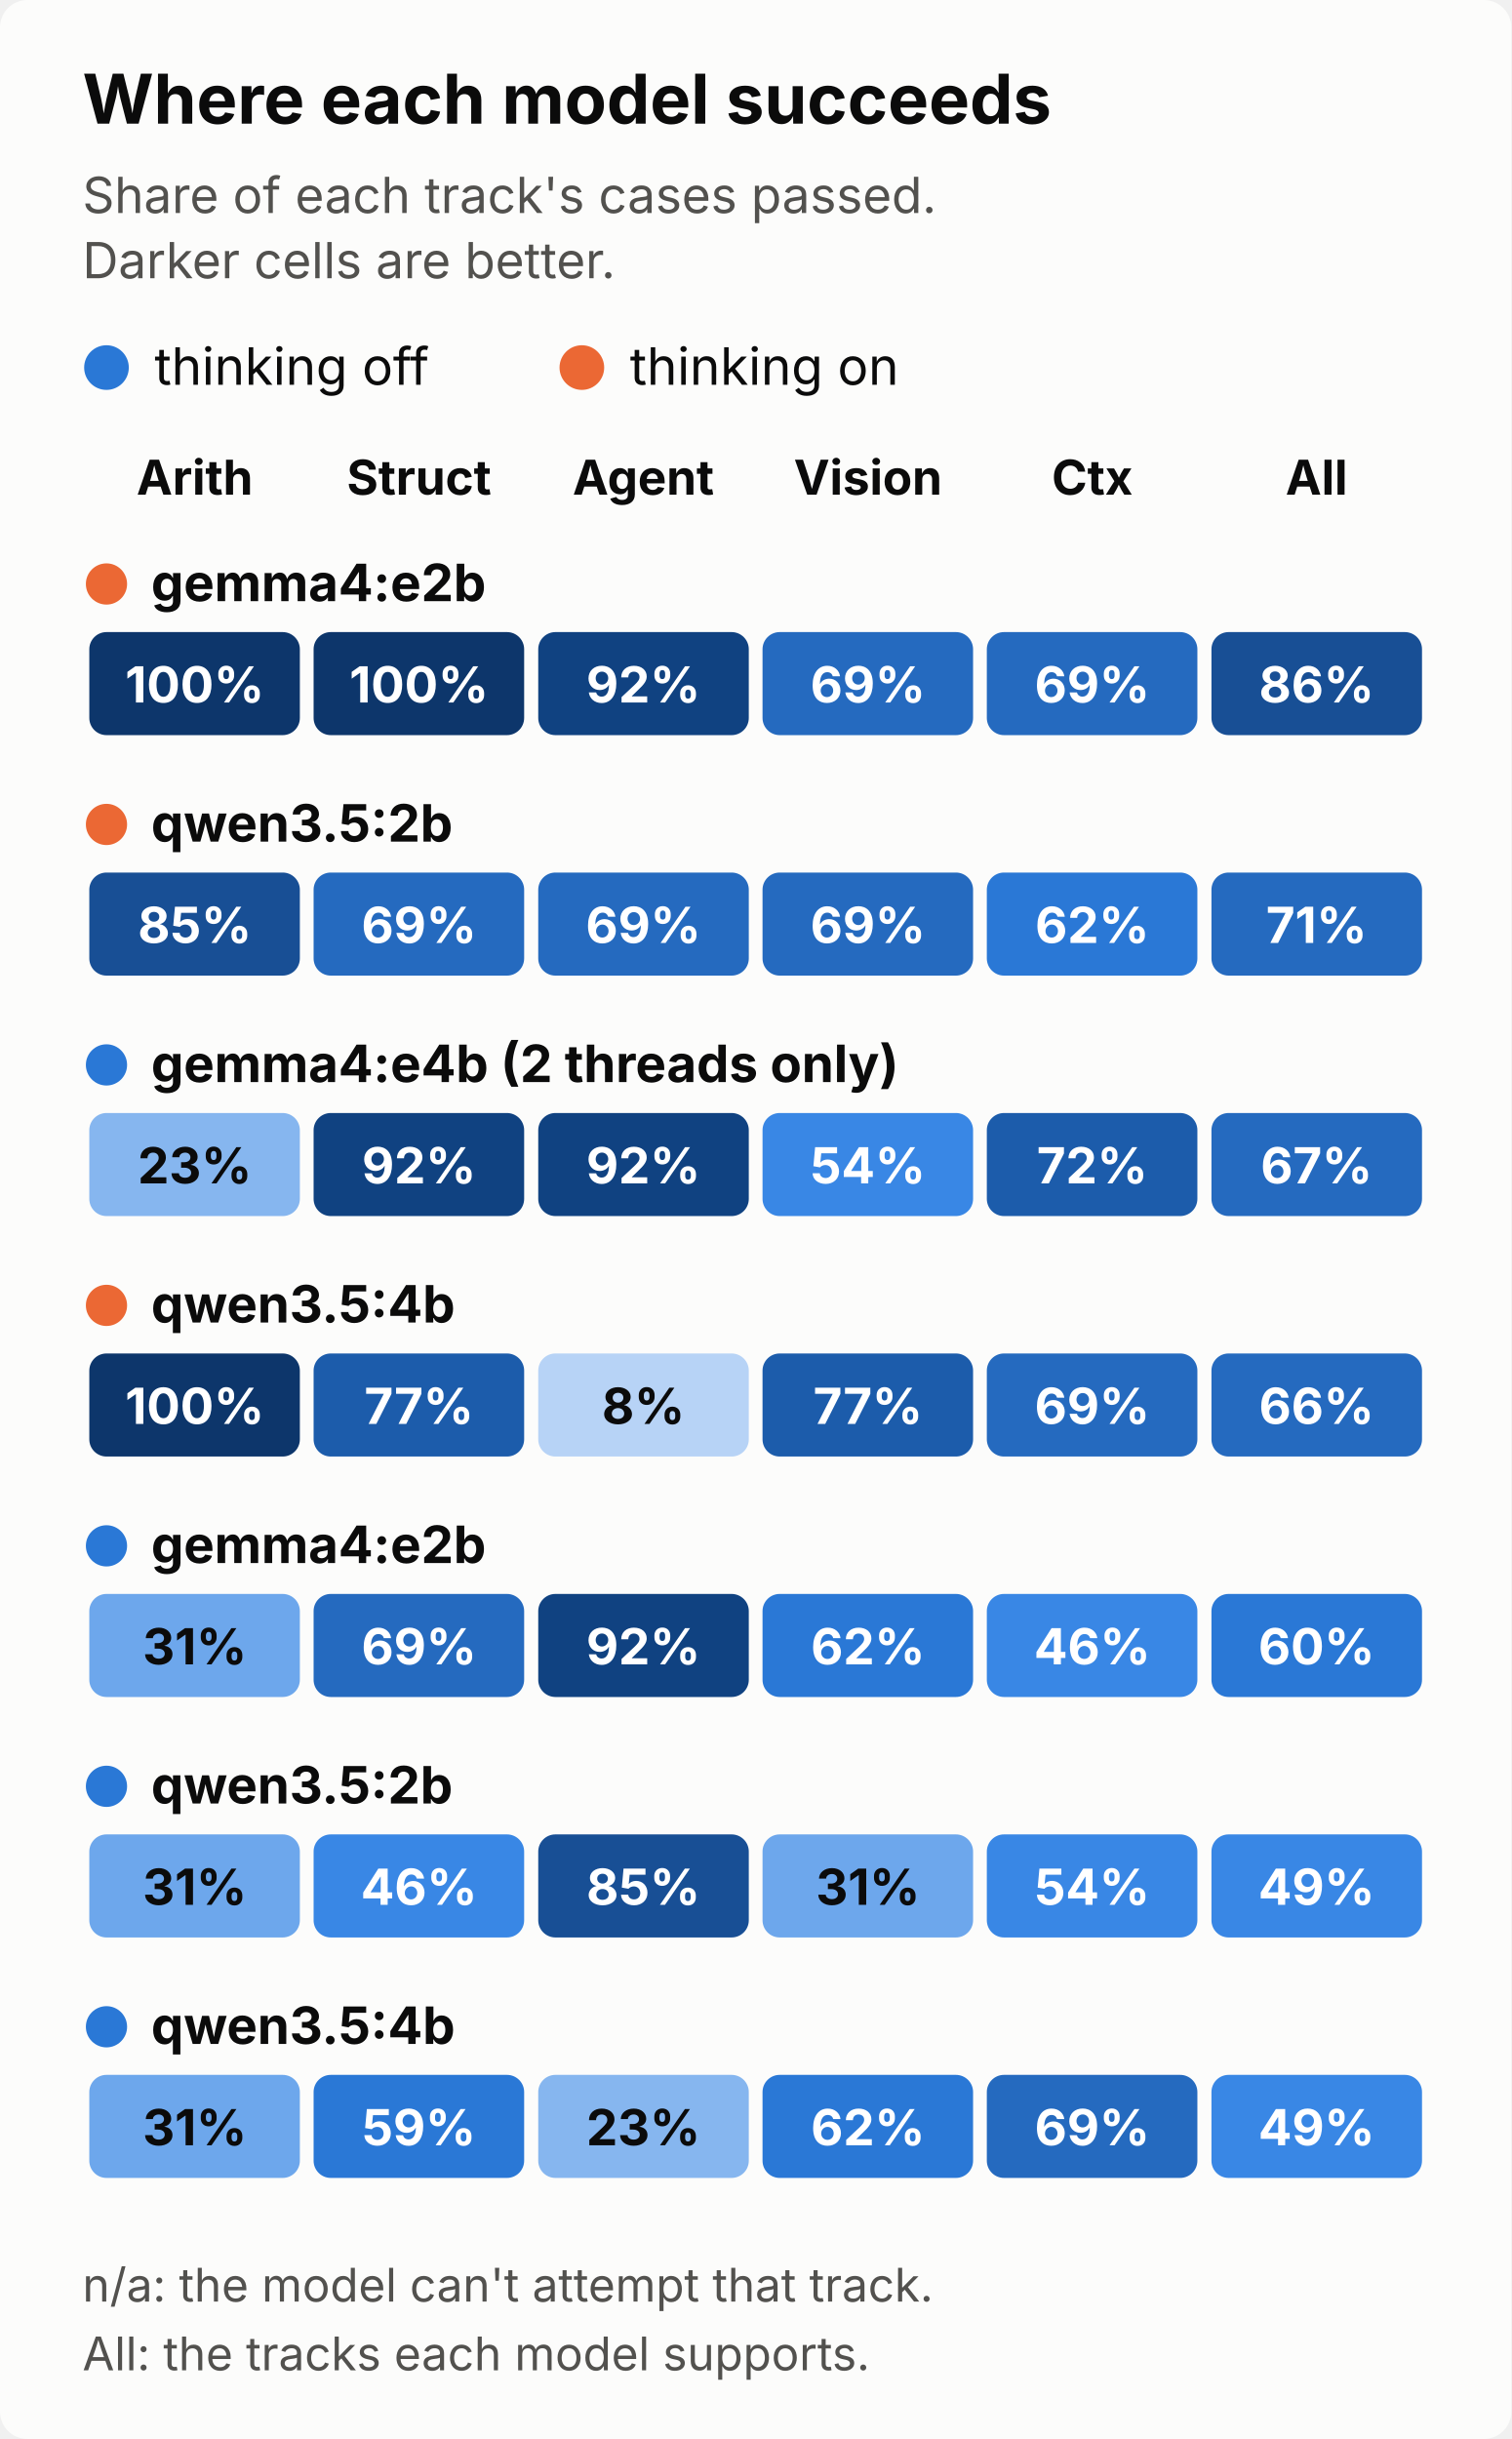
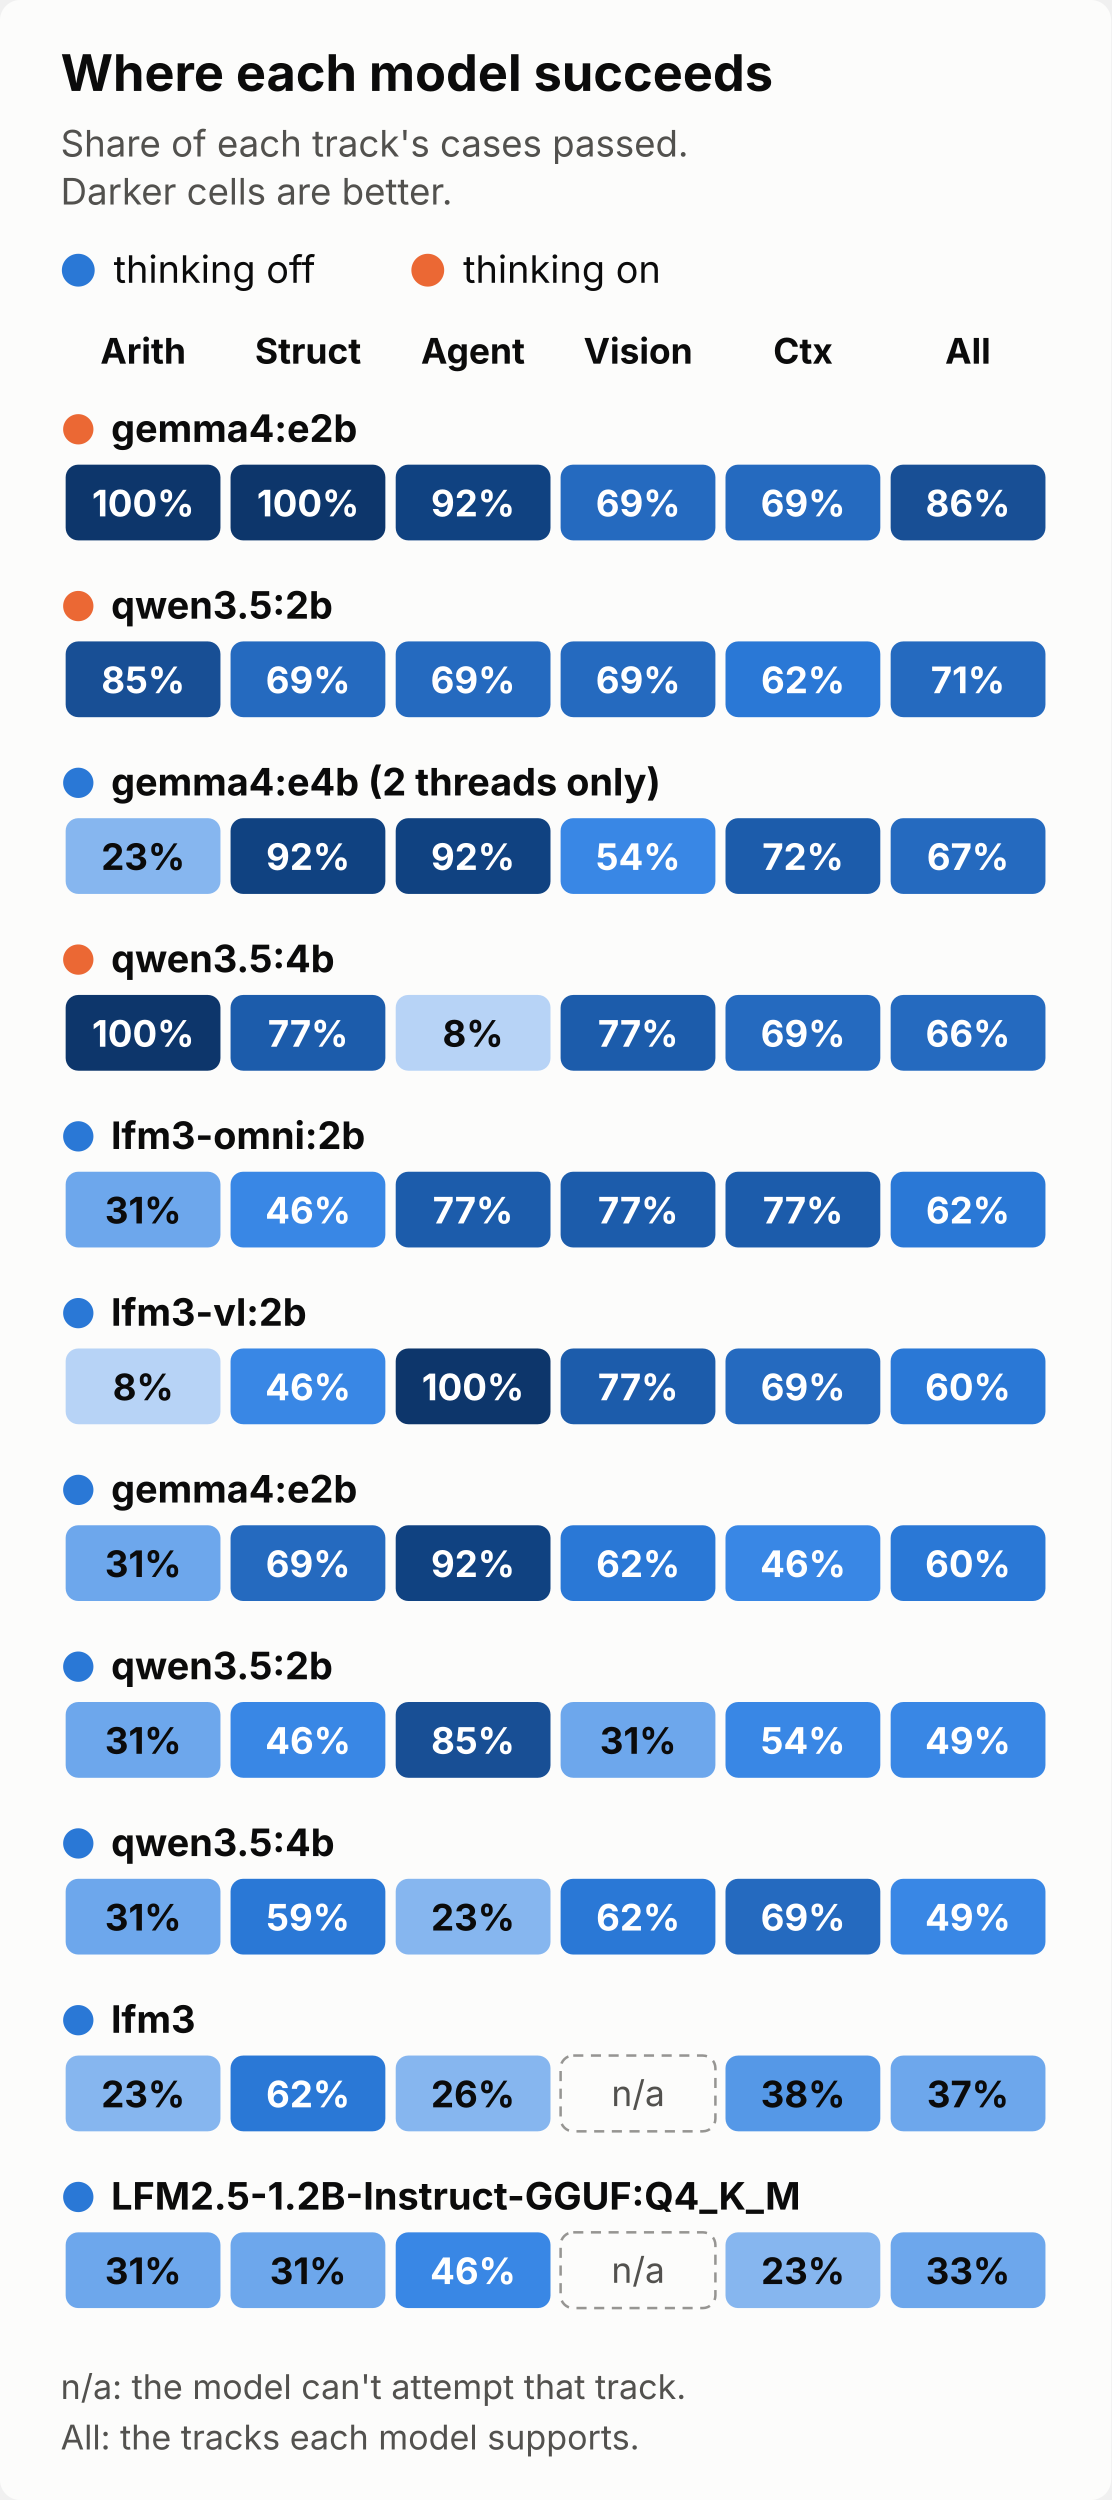
- <svg xmlns="http://www.w3.org/2000/svg" width="440" height="710" viewBox="0 0 440 710" role="img" aria-label="Where each model succeeds">
-   <rect width="440" height="710" rx="8" fill="#fcfcfb" />
+ <svg xmlns="http://www.w3.org/2000/svg" width="440" height="990" viewBox="0 0 440 990" role="img" aria-label="Where each model succeeds">
+   <rect width="440" height="990" rx="8" fill="#fcfcfb" />
  <text x="24.0" y="36.0" font-size="20" font-weight="700" text-anchor="start" fill="#0b0b0b" font-family="system-ui, -apple-system, Segoe UI, sans-serif">Where each model succeeds</text>
  <text x="24.0" y="62.0" font-size="14.5" font-weight="normal" text-anchor="start" fill="#52514e" font-family="system-ui, -apple-system, Segoe UI, sans-serif">Share of each track's cases passed.</text>
  <text x="24.0" y="81.0" font-size="14.5" font-weight="normal" text-anchor="start" fill="#52514e" font-family="system-ui, -apple-system, Segoe UI, sans-serif">Darker cells are better.</text>
  <circle cx="31.0" cy="107.0" r="7.5" fill="#2a78d6" stroke="#fcfcfb" stroke-width="2" />
  <text x="45.0" y="112.0" font-size="15" font-weight="normal" text-anchor="start" fill="#0b0b0b" font-family="system-ui, -apple-system, Segoe UI, sans-serif">thinking off</text>
  <circle cx="169.4" cy="107.0" r="7.5" fill="#eb6834" stroke="#fcfcfb" stroke-width="2" />
  <text x="183.4" y="112.0" font-size="15" font-weight="normal" text-anchor="start" fill="#0b0b0b" font-family="system-ui, -apple-system, Segoe UI, sans-serif">thinking on</text>
  <text x="56.7" y="144.0" font-size="14" font-weight="700" text-anchor="middle" fill="#0b0b0b" font-family="system-ui, -apple-system, Segoe UI, sans-serif">Arith</text>
  <text x="122.0" y="144.0" font-size="14" font-weight="700" text-anchor="middle" fill="#0b0b0b" font-family="system-ui, -apple-system, Segoe UI, sans-serif">Struct</text>
  <text x="187.3" y="144.0" font-size="14" font-weight="700" text-anchor="middle" fill="#0b0b0b" font-family="system-ui, -apple-system, Segoe UI, sans-serif">Agent</text>
  <text x="252.7" y="144.0" font-size="14" font-weight="700" text-anchor="middle" fill="#0b0b0b" font-family="system-ui, -apple-system, Segoe UI, sans-serif">Vision</text>
  <text x="318.0" y="144.0" font-size="14" font-weight="700" text-anchor="middle" fill="#0b0b0b" font-family="system-ui, -apple-system, Segoe UI, sans-serif">Ctx</text>
  <text x="383.3" y="144.0" font-size="14" font-weight="700" text-anchor="middle" fill="#0b0b0b" font-family="system-ui, -apple-system, Segoe UI, sans-serif">All</text>
  <circle cx="31.0" cy="170.0" r="7" fill="#eb6834" stroke="#fcfcfb" stroke-width="2" />
  <text x="44.0" y="175.0" font-size="15" font-weight="700" text-anchor="start" fill="#0b0b0b" font-family="system-ui, -apple-system, Segoe UI, sans-serif">gemma4:e2b</text>
  <rect x="26.0" y="184" width="61.3" height="30" rx="5" fill="#0d366b" />
  <text x="56.7" y="204.5" font-size="14.5" font-weight="700" text-anchor="middle" fill="#ffffff" font-family="system-ui, -apple-system, Segoe UI, sans-serif">100%</text>
  <rect x="91.3" y="184" width="61.3" height="30" rx="5" fill="#0d366b" />
  <text x="122.0" y="204.5" font-size="14.5" font-weight="700" text-anchor="middle" fill="#ffffff" font-family="system-ui, -apple-system, Segoe UI, sans-serif">100%</text>
  <rect x="156.7" y="184" width="61.3" height="30" rx="5" fill="#104281" />
  <text x="187.3" y="204.5" font-size="14.5" font-weight="700" text-anchor="middle" fill="#ffffff" font-family="system-ui, -apple-system, Segoe UI, sans-serif">92%</text>
  <rect x="222.0" y="184" width="61.3" height="30" rx="5" fill="#256abf" />
  <text x="252.7" y="204.5" font-size="14.5" font-weight="700" text-anchor="middle" fill="#ffffff" font-family="system-ui, -apple-system, Segoe UI, sans-serif">69%</text>
  <rect x="287.3" y="184" width="61.3" height="30" rx="5" fill="#256abf" />
  <text x="318.0" y="204.5" font-size="14.5" font-weight="700" text-anchor="middle" fill="#ffffff" font-family="system-ui, -apple-system, Segoe UI, sans-serif">69%</text>
  <rect x="352.7" y="184" width="61.3" height="30" rx="5" fill="#184f95" />
  <text x="383.3" y="204.5" font-size="14.5" font-weight="700" text-anchor="middle" fill="#ffffff" font-family="system-ui, -apple-system, Segoe UI, sans-serif">86%</text>
  <circle cx="31.0" cy="240.0" r="7" fill="#eb6834" stroke="#fcfcfb" stroke-width="2" />
  <text x="44.0" y="245.0" font-size="15" font-weight="700" text-anchor="start" fill="#0b0b0b" font-family="system-ui, -apple-system, Segoe UI, sans-serif">qwen3.5:2b</text>
  <rect x="26.0" y="254" width="61.3" height="30" rx="5" fill="#184f95" />
  <text x="56.7" y="274.5" font-size="14.5" font-weight="700" text-anchor="middle" fill="#ffffff" font-family="system-ui, -apple-system, Segoe UI, sans-serif">85%</text>
  <rect x="91.3" y="254" width="61.3" height="30" rx="5" fill="#256abf" />
  <text x="122.0" y="274.5" font-size="14.5" font-weight="700" text-anchor="middle" fill="#ffffff" font-family="system-ui, -apple-system, Segoe UI, sans-serif">69%</text>
  <rect x="156.7" y="254" width="61.3" height="30" rx="5" fill="#256abf" />
  <text x="187.3" y="274.5" font-size="14.5" font-weight="700" text-anchor="middle" fill="#ffffff" font-family="system-ui, -apple-system, Segoe UI, sans-serif">69%</text>
  <rect x="222.0" y="254" width="61.3" height="30" rx="5" fill="#256abf" />
  <text x="252.7" y="274.5" font-size="14.5" font-weight="700" text-anchor="middle" fill="#ffffff" font-family="system-ui, -apple-system, Segoe UI, sans-serif">69%</text>
  <rect x="287.3" y="254" width="61.3" height="30" rx="5" fill="#2a78d6" />
  <text x="318.0" y="274.5" font-size="14.5" font-weight="700" text-anchor="middle" fill="#ffffff" font-family="system-ui, -apple-system, Segoe UI, sans-serif">62%</text>
  <rect x="352.7" y="254" width="61.3" height="30" rx="5" fill="#256abf" />
  <text x="383.3" y="274.5" font-size="14.5" font-weight="700" text-anchor="middle" fill="#ffffff" font-family="system-ui, -apple-system, Segoe UI, sans-serif">71%</text>
  <circle cx="31.0" cy="310.0" r="7" fill="#2a78d6" stroke="#fcfcfb" stroke-width="2" />
  <text x="44.0" y="315.0" font-size="15" font-weight="700" text-anchor="start" fill="#0b0b0b" font-family="system-ui, -apple-system, Segoe UI, sans-serif">gemma4:e4b (2 threads only)</text>
  <rect x="26.0" y="324" width="61.3" height="30" rx="5" fill="#86b6ef" />
  <text x="56.7" y="344.5" font-size="14.5" font-weight="700" text-anchor="middle" fill="#0b0b0b" font-family="system-ui, -apple-system, Segoe UI, sans-serif">23%</text>
  <rect x="91.3" y="324" width="61.3" height="30" rx="5" fill="#104281" />
  <text x="122.0" y="344.5" font-size="14.5" font-weight="700" text-anchor="middle" fill="#ffffff" font-family="system-ui, -apple-system, Segoe UI, sans-serif">92%</text>
  <rect x="156.7" y="324" width="61.3" height="30" rx="5" fill="#104281" />
  <text x="187.3" y="344.5" font-size="14.5" font-weight="700" text-anchor="middle" fill="#ffffff" font-family="system-ui, -apple-system, Segoe UI, sans-serif">92%</text>
  <rect x="222.0" y="324" width="61.3" height="30" rx="5" fill="#3987e5" />
  <text x="252.7" y="344.5" font-size="14.5" font-weight="700" text-anchor="middle" fill="#ffffff" font-family="system-ui, -apple-system, Segoe UI, sans-serif">54%</text>
  <rect x="287.3" y="324" width="61.3" height="30" rx="5" fill="#1c5cab" />
  <text x="318.0" y="344.5" font-size="14.5" font-weight="700" text-anchor="middle" fill="#ffffff" font-family="system-ui, -apple-system, Segoe UI, sans-serif">72%</text>
  <rect x="352.7" y="324" width="61.3" height="30" rx="5" fill="#256abf" />
  <text x="383.3" y="344.5" font-size="14.5" font-weight="700" text-anchor="middle" fill="#ffffff" font-family="system-ui, -apple-system, Segoe UI, sans-serif">67%</text>
  <circle cx="31.0" cy="380.0" r="7" fill="#eb6834" stroke="#fcfcfb" stroke-width="2" />
  <text x="44.0" y="385.0" font-size="15" font-weight="700" text-anchor="start" fill="#0b0b0b" font-family="system-ui, -apple-system, Segoe UI, sans-serif">qwen3.5:4b</text>
  <rect x="26.0" y="394" width="61.3" height="30" rx="5" fill="#0d366b" />
  <text x="56.7" y="414.5" font-size="14.5" font-weight="700" text-anchor="middle" fill="#ffffff" font-family="system-ui, -apple-system, Segoe UI, sans-serif">100%</text>
  <rect x="91.3" y="394" width="61.3" height="30" rx="5" fill="#1c5cab" />
  <text x="122.0" y="414.5" font-size="14.5" font-weight="700" text-anchor="middle" fill="#ffffff" font-family="system-ui, -apple-system, Segoe UI, sans-serif">77%</text>
  <rect x="156.7" y="394" width="61.3" height="30" rx="5" fill="#b7d3f6" />
  <text x="187.3" y="414.5" font-size="14.5" font-weight="700" text-anchor="middle" fill="#0b0b0b" font-family="system-ui, -apple-system, Segoe UI, sans-serif">8%</text>
  <rect x="222.0" y="394" width="61.3" height="30" rx="5" fill="#1c5cab" />
  <text x="252.7" y="414.5" font-size="14.5" font-weight="700" text-anchor="middle" fill="#ffffff" font-family="system-ui, -apple-system, Segoe UI, sans-serif">77%</text>
  <rect x="287.3" y="394" width="61.3" height="30" rx="5" fill="#256abf" />
  <text x="318.0" y="414.5" font-size="14.5" font-weight="700" text-anchor="middle" fill="#ffffff" font-family="system-ui, -apple-system, Segoe UI, sans-serif">69%</text>
  <rect x="352.7" y="394" width="61.3" height="30" rx="5" fill="#256abf" />
  <text x="383.3" y="414.5" font-size="14.5" font-weight="700" text-anchor="middle" fill="#ffffff" font-family="system-ui, -apple-system, Segoe UI, sans-serif">66%</text>
  <circle cx="31.0" cy="450.0" r="7" fill="#2a78d6" stroke="#fcfcfb" stroke-width="2" />
-   <text x="44.0" y="455.0" font-size="15" font-weight="700" text-anchor="start" fill="#0b0b0b" font-family="system-ui, -apple-system, Segoe UI, sans-serif">gemma4:e2b</text>
+   <text x="44.0" y="455.0" font-size="15" font-weight="700" text-anchor="start" fill="#0b0b0b" font-family="system-ui, -apple-system, Segoe UI, sans-serif">lfm3-omni:2b</text>
  <rect x="26.0" y="464" width="61.3" height="30" rx="5" fill="#6da7ec" />
  <text x="56.7" y="484.5" font-size="14.5" font-weight="700" text-anchor="middle" fill="#0b0b0b" font-family="system-ui, -apple-system, Segoe UI, sans-serif">31%</text>
-   <rect x="91.3" y="464" width="61.3" height="30" rx="5" fill="#256abf" />
-   <text x="122.0" y="484.5" font-size="14.5" font-weight="700" text-anchor="middle" fill="#ffffff" font-family="system-ui, -apple-system, Segoe UI, sans-serif">69%</text>
-   <rect x="156.7" y="464" width="61.3" height="30" rx="5" fill="#104281" />
-   <text x="187.3" y="484.5" font-size="14.5" font-weight="700" text-anchor="middle" fill="#ffffff" font-family="system-ui, -apple-system, Segoe UI, sans-serif">92%</text>
-   <rect x="222.0" y="464" width="61.3" height="30" rx="5" fill="#2a78d6" />
-   <text x="252.7" y="484.5" font-size="14.5" font-weight="700" text-anchor="middle" fill="#ffffff" font-family="system-ui, -apple-system, Segoe UI, sans-serif">62%</text>
-   <rect x="287.3" y="464" width="61.3" height="30" rx="5" fill="#3987e5" />
-   <text x="318.0" y="484.5" font-size="14.5" font-weight="700" text-anchor="middle" fill="#ffffff" font-family="system-ui, -apple-system, Segoe UI, sans-serif">46%</text>
+   <rect x="91.3" y="464" width="61.3" height="30" rx="5" fill="#3987e5" />
+   <text x="122.0" y="484.5" font-size="14.5" font-weight="700" text-anchor="middle" fill="#ffffff" font-family="system-ui, -apple-system, Segoe UI, sans-serif">46%</text>
+   <rect x="156.7" y="464" width="61.3" height="30" rx="5" fill="#1c5cab" />
+   <text x="187.3" y="484.5" font-size="14.5" font-weight="700" text-anchor="middle" fill="#ffffff" font-family="system-ui, -apple-system, Segoe UI, sans-serif">77%</text>
+   <rect x="222.0" y="464" width="61.3" height="30" rx="5" fill="#1c5cab" />
+   <text x="252.7" y="484.5" font-size="14.5" font-weight="700" text-anchor="middle" fill="#ffffff" font-family="system-ui, -apple-system, Segoe UI, sans-serif">77%</text>
+   <rect x="287.3" y="464" width="61.3" height="30" rx="5" fill="#1c5cab" />
+   <text x="318.0" y="484.5" font-size="14.5" font-weight="700" text-anchor="middle" fill="#ffffff" font-family="system-ui, -apple-system, Segoe UI, sans-serif">77%</text>
  <rect x="352.7" y="464" width="61.3" height="30" rx="5" fill="#2a78d6" />
-   <text x="383.3" y="484.5" font-size="14.5" font-weight="700" text-anchor="middle" fill="#ffffff" font-family="system-ui, -apple-system, Segoe UI, sans-serif">60%</text>
+   <text x="383.3" y="484.5" font-size="14.5" font-weight="700" text-anchor="middle" fill="#ffffff" font-family="system-ui, -apple-system, Segoe UI, sans-serif">62%</text>
  <circle cx="31.0" cy="520.0" r="7" fill="#2a78d6" stroke="#fcfcfb" stroke-width="2" />
-   <text x="44.0" y="525.0" font-size="15" font-weight="700" text-anchor="start" fill="#0b0b0b" font-family="system-ui, -apple-system, Segoe UI, sans-serif">qwen3.5:2b</text>
-   <rect x="26.0" y="534" width="61.3" height="30" rx="5" fill="#6da7ec" />
-   <text x="56.7" y="554.5" font-size="14.5" font-weight="700" text-anchor="middle" fill="#0b0b0b" font-family="system-ui, -apple-system, Segoe UI, sans-serif">31%</text>
+   <text x="44.0" y="525.0" font-size="15" font-weight="700" text-anchor="start" fill="#0b0b0b" font-family="system-ui, -apple-system, Segoe UI, sans-serif">lfm3-vl:2b</text>
+   <rect x="26.0" y="534" width="61.3" height="30" rx="5" fill="#b7d3f6" />
+   <text x="56.7" y="554.5" font-size="14.5" font-weight="700" text-anchor="middle" fill="#0b0b0b" font-family="system-ui, -apple-system, Segoe UI, sans-serif">8%</text>
  <rect x="91.3" y="534" width="61.3" height="30" rx="5" fill="#3987e5" />
  <text x="122.0" y="554.5" font-size="14.5" font-weight="700" text-anchor="middle" fill="#ffffff" font-family="system-ui, -apple-system, Segoe UI, sans-serif">46%</text>
-   <rect x="156.7" y="534" width="61.3" height="30" rx="5" fill="#184f95" />
-   <text x="187.3" y="554.5" font-size="14.5" font-weight="700" text-anchor="middle" fill="#ffffff" font-family="system-ui, -apple-system, Segoe UI, sans-serif">85%</text>
-   <rect x="222.0" y="534" width="61.3" height="30" rx="5" fill="#6da7ec" />
-   <text x="252.7" y="554.5" font-size="14.5" font-weight="700" text-anchor="middle" fill="#0b0b0b" font-family="system-ui, -apple-system, Segoe UI, sans-serif">31%</text>
-   <rect x="287.3" y="534" width="61.3" height="30" rx="5" fill="#3987e5" />
-   <text x="318.0" y="554.5" font-size="14.5" font-weight="700" text-anchor="middle" fill="#ffffff" font-family="system-ui, -apple-system, Segoe UI, sans-serif">54%</text>
-   <rect x="352.7" y="534" width="61.3" height="30" rx="5" fill="#3987e5" />
-   <text x="383.3" y="554.5" font-size="14.5" font-weight="700" text-anchor="middle" fill="#ffffff" font-family="system-ui, -apple-system, Segoe UI, sans-serif">49%</text>
+   <rect x="156.7" y="534" width="61.3" height="30" rx="5" fill="#0d366b" />
+   <text x="187.3" y="554.5" font-size="14.5" font-weight="700" text-anchor="middle" fill="#ffffff" font-family="system-ui, -apple-system, Segoe UI, sans-serif">100%</text>
+   <rect x="222.0" y="534" width="61.3" height="30" rx="5" fill="#1c5cab" />
+   <text x="252.7" y="554.5" font-size="14.5" font-weight="700" text-anchor="middle" fill="#ffffff" font-family="system-ui, -apple-system, Segoe UI, sans-serif">77%</text>
+   <rect x="287.3" y="534" width="61.3" height="30" rx="5" fill="#256abf" />
+   <text x="318.0" y="554.5" font-size="14.5" font-weight="700" text-anchor="middle" fill="#ffffff" font-family="system-ui, -apple-system, Segoe UI, sans-serif">69%</text>
+   <rect x="352.7" y="534" width="61.3" height="30" rx="5" fill="#2a78d6" />
+   <text x="383.3" y="554.5" font-size="14.5" font-weight="700" text-anchor="middle" fill="#ffffff" font-family="system-ui, -apple-system, Segoe UI, sans-serif">60%</text>
  <circle cx="31.0" cy="590.0" r="7" fill="#2a78d6" stroke="#fcfcfb" stroke-width="2" />
-   <text x="44.0" y="595.0" font-size="15" font-weight="700" text-anchor="start" fill="#0b0b0b" font-family="system-ui, -apple-system, Segoe UI, sans-serif">qwen3.5:4b</text>
+   <text x="44.0" y="595.0" font-size="15" font-weight="700" text-anchor="start" fill="#0b0b0b" font-family="system-ui, -apple-system, Segoe UI, sans-serif">gemma4:e2b</text>
  <rect x="26.0" y="604" width="61.3" height="30" rx="5" fill="#6da7ec" />
  <text x="56.7" y="624.5" font-size="14.5" font-weight="700" text-anchor="middle" fill="#0b0b0b" font-family="system-ui, -apple-system, Segoe UI, sans-serif">31%</text>
-   <rect x="91.3" y="604" width="61.3" height="30" rx="5" fill="#2a78d6" />
-   <text x="122.0" y="624.5" font-size="14.5" font-weight="700" text-anchor="middle" fill="#ffffff" font-family="system-ui, -apple-system, Segoe UI, sans-serif">59%</text>
-   <rect x="156.7" y="604" width="61.3" height="30" rx="5" fill="#86b6ef" />
-   <text x="187.3" y="624.5" font-size="14.5" font-weight="700" text-anchor="middle" fill="#0b0b0b" font-family="system-ui, -apple-system, Segoe UI, sans-serif">23%</text>
+   <rect x="91.3" y="604" width="61.3" height="30" rx="5" fill="#256abf" />
+   <text x="122.0" y="624.5" font-size="14.5" font-weight="700" text-anchor="middle" fill="#ffffff" font-family="system-ui, -apple-system, Segoe UI, sans-serif">69%</text>
+   <rect x="156.7" y="604" width="61.3" height="30" rx="5" fill="#104281" />
+   <text x="187.3" y="624.5" font-size="14.5" font-weight="700" text-anchor="middle" fill="#ffffff" font-family="system-ui, -apple-system, Segoe UI, sans-serif">92%</text>
  <rect x="222.0" y="604" width="61.3" height="30" rx="5" fill="#2a78d6" />
  <text x="252.7" y="624.5" font-size="14.5" font-weight="700" text-anchor="middle" fill="#ffffff" font-family="system-ui, -apple-system, Segoe UI, sans-serif">62%</text>
-   <rect x="287.3" y="604" width="61.3" height="30" rx="5" fill="#256abf" />
-   <text x="318.0" y="624.5" font-size="14.5" font-weight="700" text-anchor="middle" fill="#ffffff" font-family="system-ui, -apple-system, Segoe UI, sans-serif">69%</text>
-   <rect x="352.7" y="604" width="61.3" height="30" rx="5" fill="#3987e5" />
-   <text x="383.3" y="624.5" font-size="14.5" font-weight="700" text-anchor="middle" fill="#ffffff" font-family="system-ui, -apple-system, Segoe UI, sans-serif">49%</text>
-   <text x="24.0" y="670.0" font-size="13.5" font-weight="normal" text-anchor="start" fill="#52514e" font-family="system-ui, -apple-system, Segoe UI, sans-serif">n/a: the model can't attempt that track.</text>
-   <text x="24.0" y="690.0" font-size="13.5" font-weight="normal" text-anchor="start" fill="#52514e" font-family="system-ui, -apple-system, Segoe UI, sans-serif">All: the tracks each model supports.</text>
+   <rect x="287.3" y="604" width="61.3" height="30" rx="5" fill="#3987e5" />
+   <text x="318.0" y="624.5" font-size="14.5" font-weight="700" text-anchor="middle" fill="#ffffff" font-family="system-ui, -apple-system, Segoe UI, sans-serif">46%</text>
+   <rect x="352.7" y="604" width="61.3" height="30" rx="5" fill="#2a78d6" />
+   <text x="383.3" y="624.5" font-size="14.5" font-weight="700" text-anchor="middle" fill="#ffffff" font-family="system-ui, -apple-system, Segoe UI, sans-serif">60%</text>
+   <circle cx="31.0" cy="660.0" r="7" fill="#2a78d6" stroke="#fcfcfb" stroke-width="2" />
+   <text x="44.0" y="665.0" font-size="15" font-weight="700" text-anchor="start" fill="#0b0b0b" font-family="system-ui, -apple-system, Segoe UI, sans-serif">qwen3.5:2b</text>
+   <rect x="26.0" y="674" width="61.3" height="30" rx="5" fill="#6da7ec" />
+   <text x="56.7" y="694.5" font-size="14.5" font-weight="700" text-anchor="middle" fill="#0b0b0b" font-family="system-ui, -apple-system, Segoe UI, sans-serif">31%</text>
+   <rect x="91.3" y="674" width="61.3" height="30" rx="5" fill="#3987e5" />
+   <text x="122.0" y="694.5" font-size="14.5" font-weight="700" text-anchor="middle" fill="#ffffff" font-family="system-ui, -apple-system, Segoe UI, sans-serif">46%</text>
+   <rect x="156.7" y="674" width="61.3" height="30" rx="5" fill="#184f95" />
+   <text x="187.3" y="694.5" font-size="14.5" font-weight="700" text-anchor="middle" fill="#ffffff" font-family="system-ui, -apple-system, Segoe UI, sans-serif">85%</text>
+   <rect x="222.0" y="674" width="61.3" height="30" rx="5" fill="#6da7ec" />
+   <text x="252.7" y="694.5" font-size="14.5" font-weight="700" text-anchor="middle" fill="#0b0b0b" font-family="system-ui, -apple-system, Segoe UI, sans-serif">31%</text>
+   <rect x="287.3" y="674" width="61.3" height="30" rx="5" fill="#3987e5" />
+   <text x="318.0" y="694.5" font-size="14.5" font-weight="700" text-anchor="middle" fill="#ffffff" font-family="system-ui, -apple-system, Segoe UI, sans-serif">54%</text>
+   <rect x="352.7" y="674" width="61.3" height="30" rx="5" fill="#3987e5" />
+   <text x="383.3" y="694.5" font-size="14.5" font-weight="700" text-anchor="middle" fill="#ffffff" font-family="system-ui, -apple-system, Segoe UI, sans-serif">49%</text>
+   <circle cx="31.0" cy="730.0" r="7" fill="#2a78d6" stroke="#fcfcfb" stroke-width="2" />
+   <text x="44.0" y="735.0" font-size="15" font-weight="700" text-anchor="start" fill="#0b0b0b" font-family="system-ui, -apple-system, Segoe UI, sans-serif">qwen3.5:4b</text>
+   <rect x="26.0" y="744" width="61.3" height="30" rx="5" fill="#6da7ec" />
+   <text x="56.7" y="764.5" font-size="14.5" font-weight="700" text-anchor="middle" fill="#0b0b0b" font-family="system-ui, -apple-system, Segoe UI, sans-serif">31%</text>
+   <rect x="91.3" y="744" width="61.3" height="30" rx="5" fill="#2a78d6" />
+   <text x="122.0" y="764.5" font-size="14.5" font-weight="700" text-anchor="middle" fill="#ffffff" font-family="system-ui, -apple-system, Segoe UI, sans-serif">59%</text>
+   <rect x="156.7" y="744" width="61.3" height="30" rx="5" fill="#86b6ef" />
+   <text x="187.3" y="764.5" font-size="14.5" font-weight="700" text-anchor="middle" fill="#0b0b0b" font-family="system-ui, -apple-system, Segoe UI, sans-serif">23%</text>
+   <rect x="222.0" y="744" width="61.3" height="30" rx="5" fill="#2a78d6" />
+   <text x="252.7" y="764.5" font-size="14.5" font-weight="700" text-anchor="middle" fill="#ffffff" font-family="system-ui, -apple-system, Segoe UI, sans-serif">62%</text>
+   <rect x="287.3" y="744" width="61.3" height="30" rx="5" fill="#256abf" />
+   <text x="318.0" y="764.5" font-size="14.5" font-weight="700" text-anchor="middle" fill="#ffffff" font-family="system-ui, -apple-system, Segoe UI, sans-serif">69%</text>
+   <rect x="352.7" y="744" width="61.3" height="30" rx="5" fill="#3987e5" />
+   <text x="383.3" y="764.5" font-size="14.5" font-weight="700" text-anchor="middle" fill="#ffffff" font-family="system-ui, -apple-system, Segoe UI, sans-serif">49%</text>
+   <circle cx="31.0" cy="800.0" r="7" fill="#2a78d6" stroke="#fcfcfb" stroke-width="2" />
+   <text x="44.0" y="805.0" font-size="15" font-weight="700" text-anchor="start" fill="#0b0b0b" font-family="system-ui, -apple-system, Segoe UI, sans-serif">lfm3</text>
+   <rect x="26.0" y="814" width="61.3" height="30" rx="5" fill="#86b6ef" />
+   <text x="56.7" y="834.5" font-size="14.5" font-weight="700" text-anchor="middle" fill="#0b0b0b" font-family="system-ui, -apple-system, Segoe UI, sans-serif">23%</text>
+   <rect x="91.3" y="814" width="61.3" height="30" rx="5" fill="#2a78d6" />
+   <text x="122.0" y="834.5" font-size="14.5" font-weight="700" text-anchor="middle" fill="#ffffff" font-family="system-ui, -apple-system, Segoe UI, sans-serif">62%</text>
+   <rect x="156.7" y="814" width="61.3" height="30" rx="5" fill="#86b6ef" />
+   <text x="187.3" y="834.5" font-size="14.5" font-weight="700" text-anchor="middle" fill="#0b0b0b" font-family="system-ui, -apple-system, Segoe UI, sans-serif">26%</text>
+   <rect x="222.0" y="814" width="61.3" height="30" rx="5" fill="none" stroke="#52514e" stroke-opacity="0.6" stroke-dasharray="4 3" />
+   <text x="252.7" y="834.0" font-size="14" font-weight="normal" text-anchor="middle" fill="#52514e" font-family="system-ui, -apple-system, Segoe UI, sans-serif">n/a</text>
+   <rect x="287.3" y="814" width="61.3" height="30" rx="5" fill="#5598e7" />
+   <text x="318.0" y="834.5" font-size="14.5" font-weight="700" text-anchor="middle" fill="#0b0b0b" font-family="system-ui, -apple-system, Segoe UI, sans-serif">38%</text>
+   <rect x="352.7" y="814" width="61.3" height="30" rx="5" fill="#6da7ec" />
+   <text x="383.3" y="834.5" font-size="14.5" font-weight="700" text-anchor="middle" fill="#0b0b0b" font-family="system-ui, -apple-system, Segoe UI, sans-serif">37%</text>
+   <circle cx="31.0" cy="870.0" r="7" fill="#2a78d6" stroke="#fcfcfb" stroke-width="2" />
+   <text x="44.0" y="875.0" font-size="15" font-weight="700" text-anchor="start" fill="#0b0b0b" font-family="system-ui, -apple-system, Segoe UI, sans-serif">LFM2.5-1.2B-Instruct-GGUF:Q4_K_M</text>
+   <rect x="26.0" y="884" width="61.3" height="30" rx="5" fill="#6da7ec" />
+   <text x="56.7" y="904.5" font-size="14.5" font-weight="700" text-anchor="middle" fill="#0b0b0b" font-family="system-ui, -apple-system, Segoe UI, sans-serif">31%</text>
+   <rect x="91.3" y="884" width="61.3" height="30" rx="5" fill="#6da7ec" />
+   <text x="122.0" y="904.5" font-size="14.5" font-weight="700" text-anchor="middle" fill="#0b0b0b" font-family="system-ui, -apple-system, Segoe UI, sans-serif">31%</text>
+   <rect x="156.7" y="884" width="61.3" height="30" rx="5" fill="#3987e5" />
+   <text x="187.3" y="904.5" font-size="14.5" font-weight="700" text-anchor="middle" fill="#ffffff" font-family="system-ui, -apple-system, Segoe UI, sans-serif">46%</text>
+   <rect x="222.0" y="884" width="61.3" height="30" rx="5" fill="none" stroke="#52514e" stroke-opacity="0.6" stroke-dasharray="4 3" />
+   <text x="252.7" y="904.0" font-size="14" font-weight="normal" text-anchor="middle" fill="#52514e" font-family="system-ui, -apple-system, Segoe UI, sans-serif">n/a</text>
+   <rect x="287.3" y="884" width="61.3" height="30" rx="5" fill="#86b6ef" />
+   <text x="318.0" y="904.5" font-size="14.5" font-weight="700" text-anchor="middle" fill="#0b0b0b" font-family="system-ui, -apple-system, Segoe UI, sans-serif">23%</text>
+   <rect x="352.7" y="884" width="61.3" height="30" rx="5" fill="#6da7ec" />
+   <text x="383.3" y="904.5" font-size="14.5" font-weight="700" text-anchor="middle" fill="#0b0b0b" font-family="system-ui, -apple-system, Segoe UI, sans-serif">33%</text>
+   <text x="24.0" y="950.0" font-size="13.5" font-weight="normal" text-anchor="start" fill="#52514e" font-family="system-ui, -apple-system, Segoe UI, sans-serif">n/a: the model can't attempt that track.</text>
+   <text x="24.0" y="970.0" font-size="13.5" font-weight="normal" text-anchor="start" fill="#52514e" font-family="system-ui, -apple-system, Segoe UI, sans-serif">All: the tracks each model supports.</text>
</svg>
